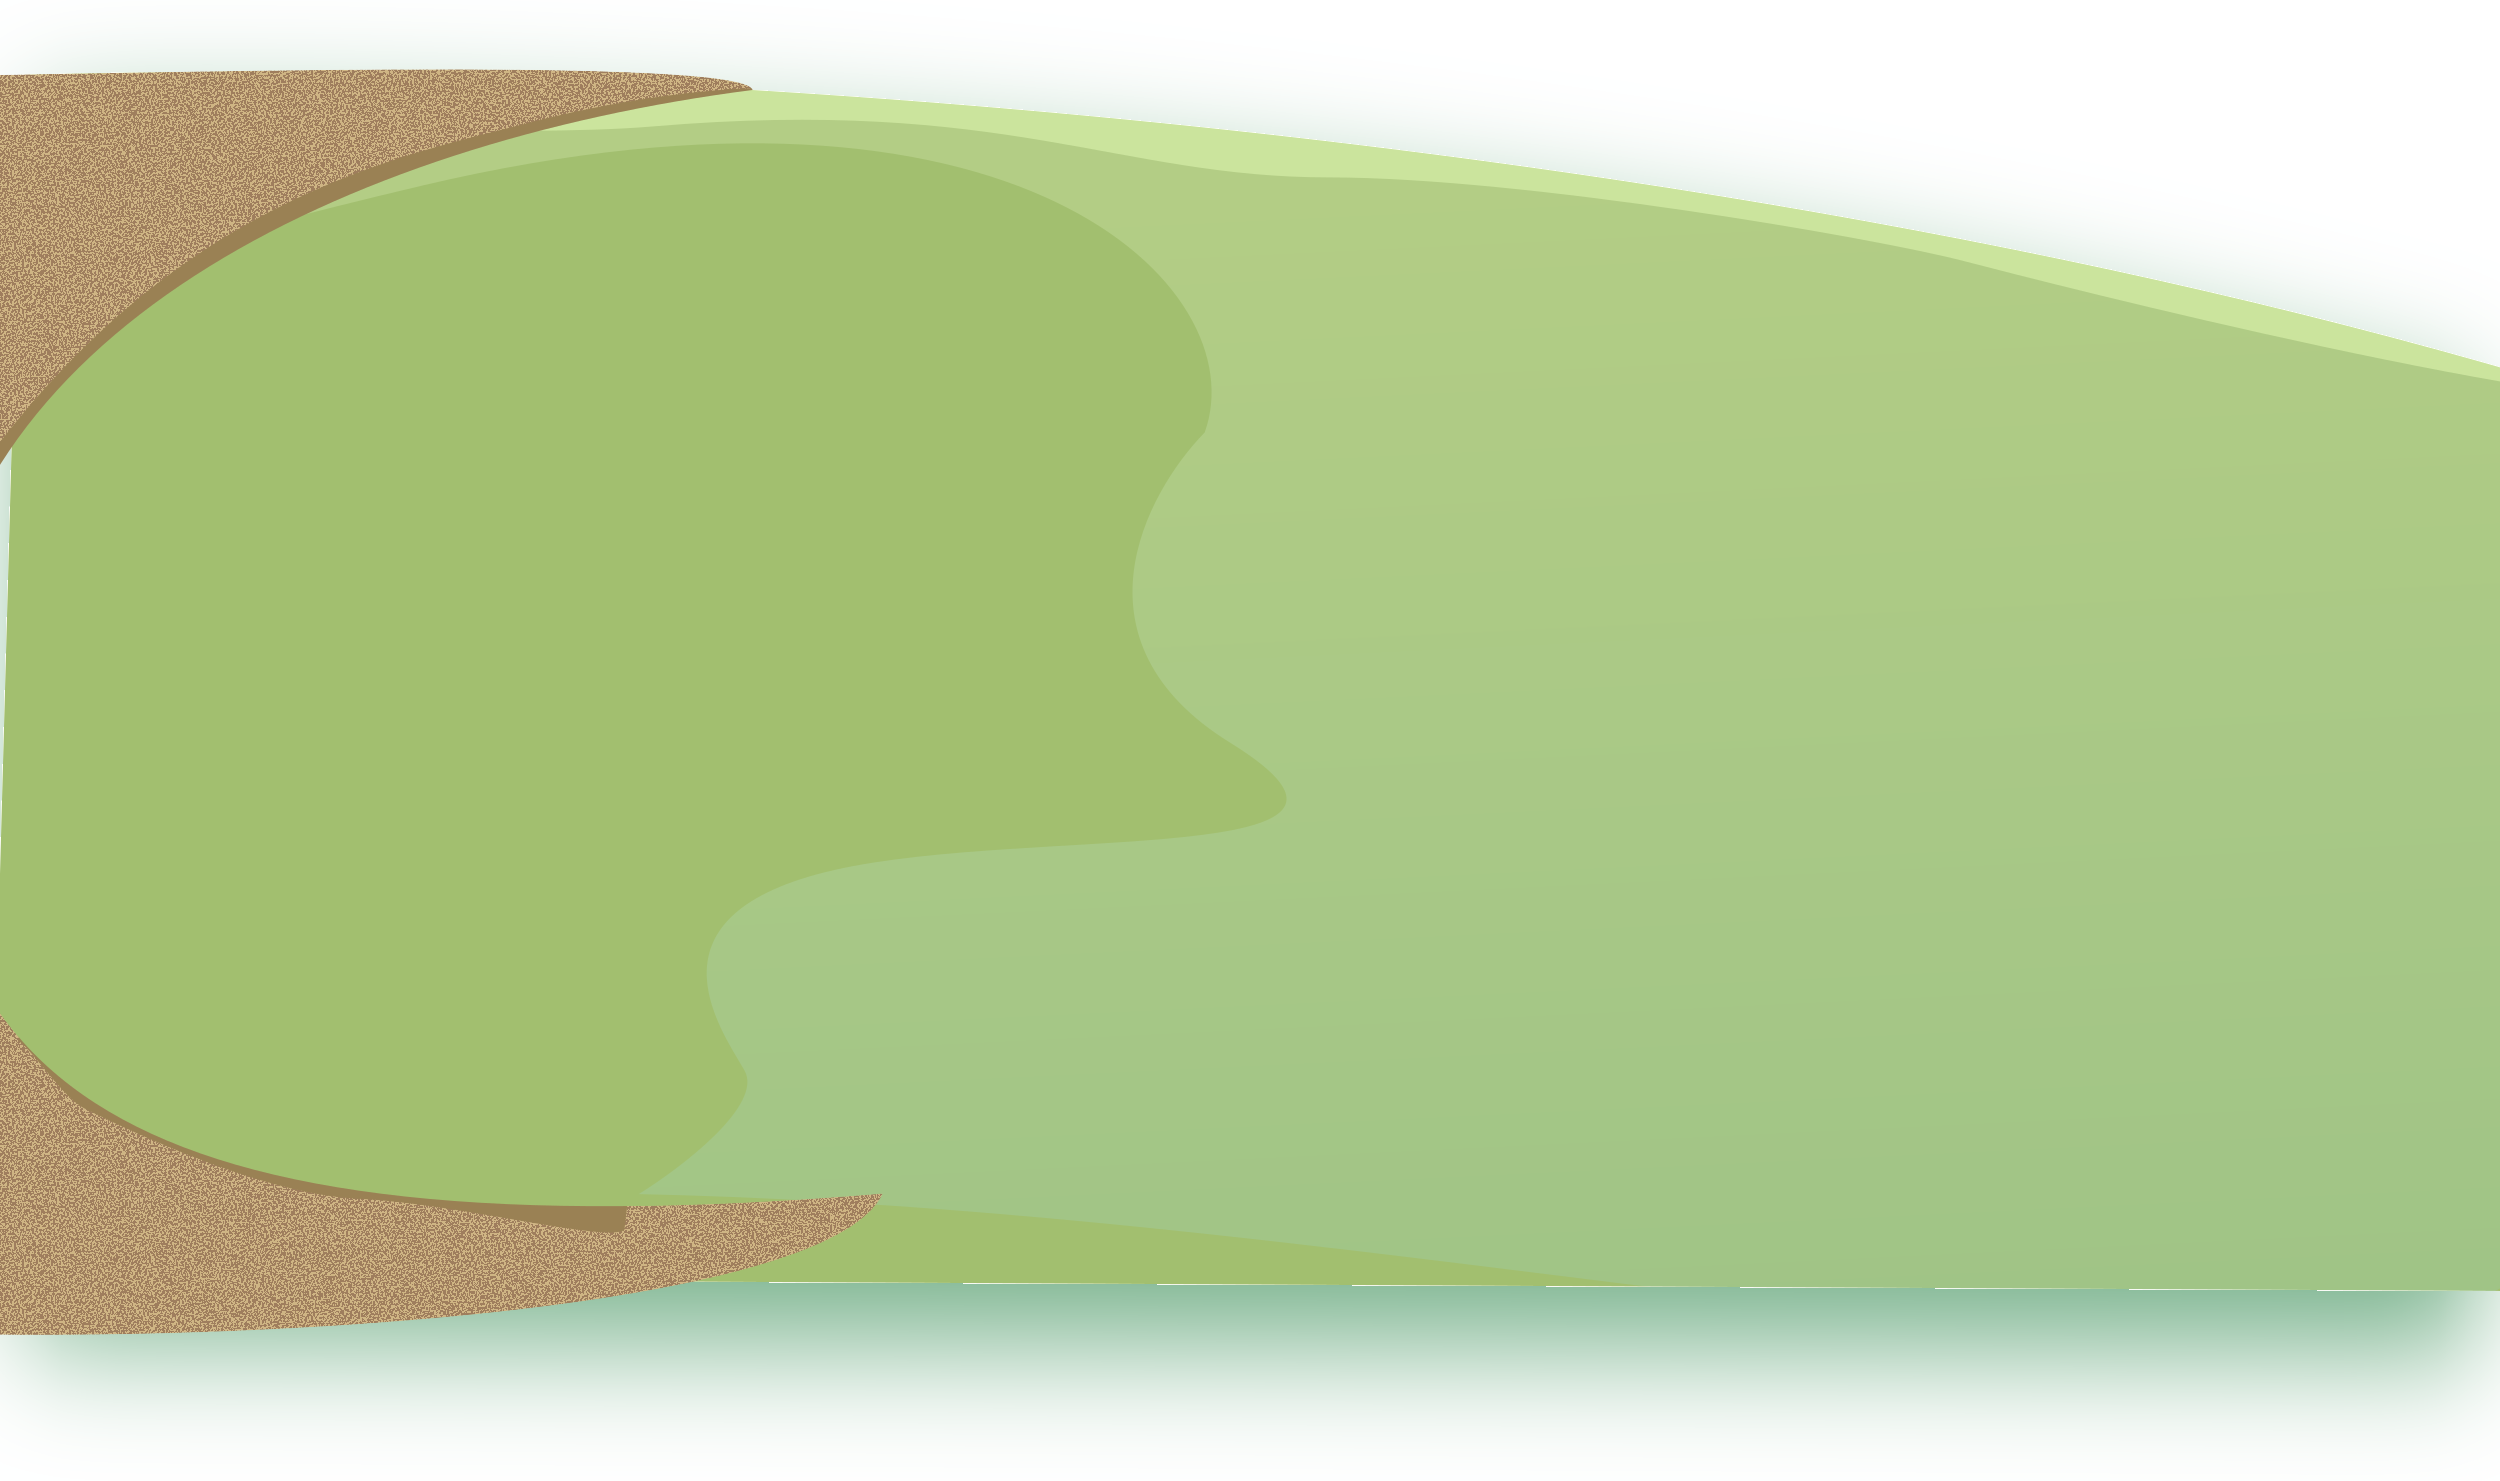
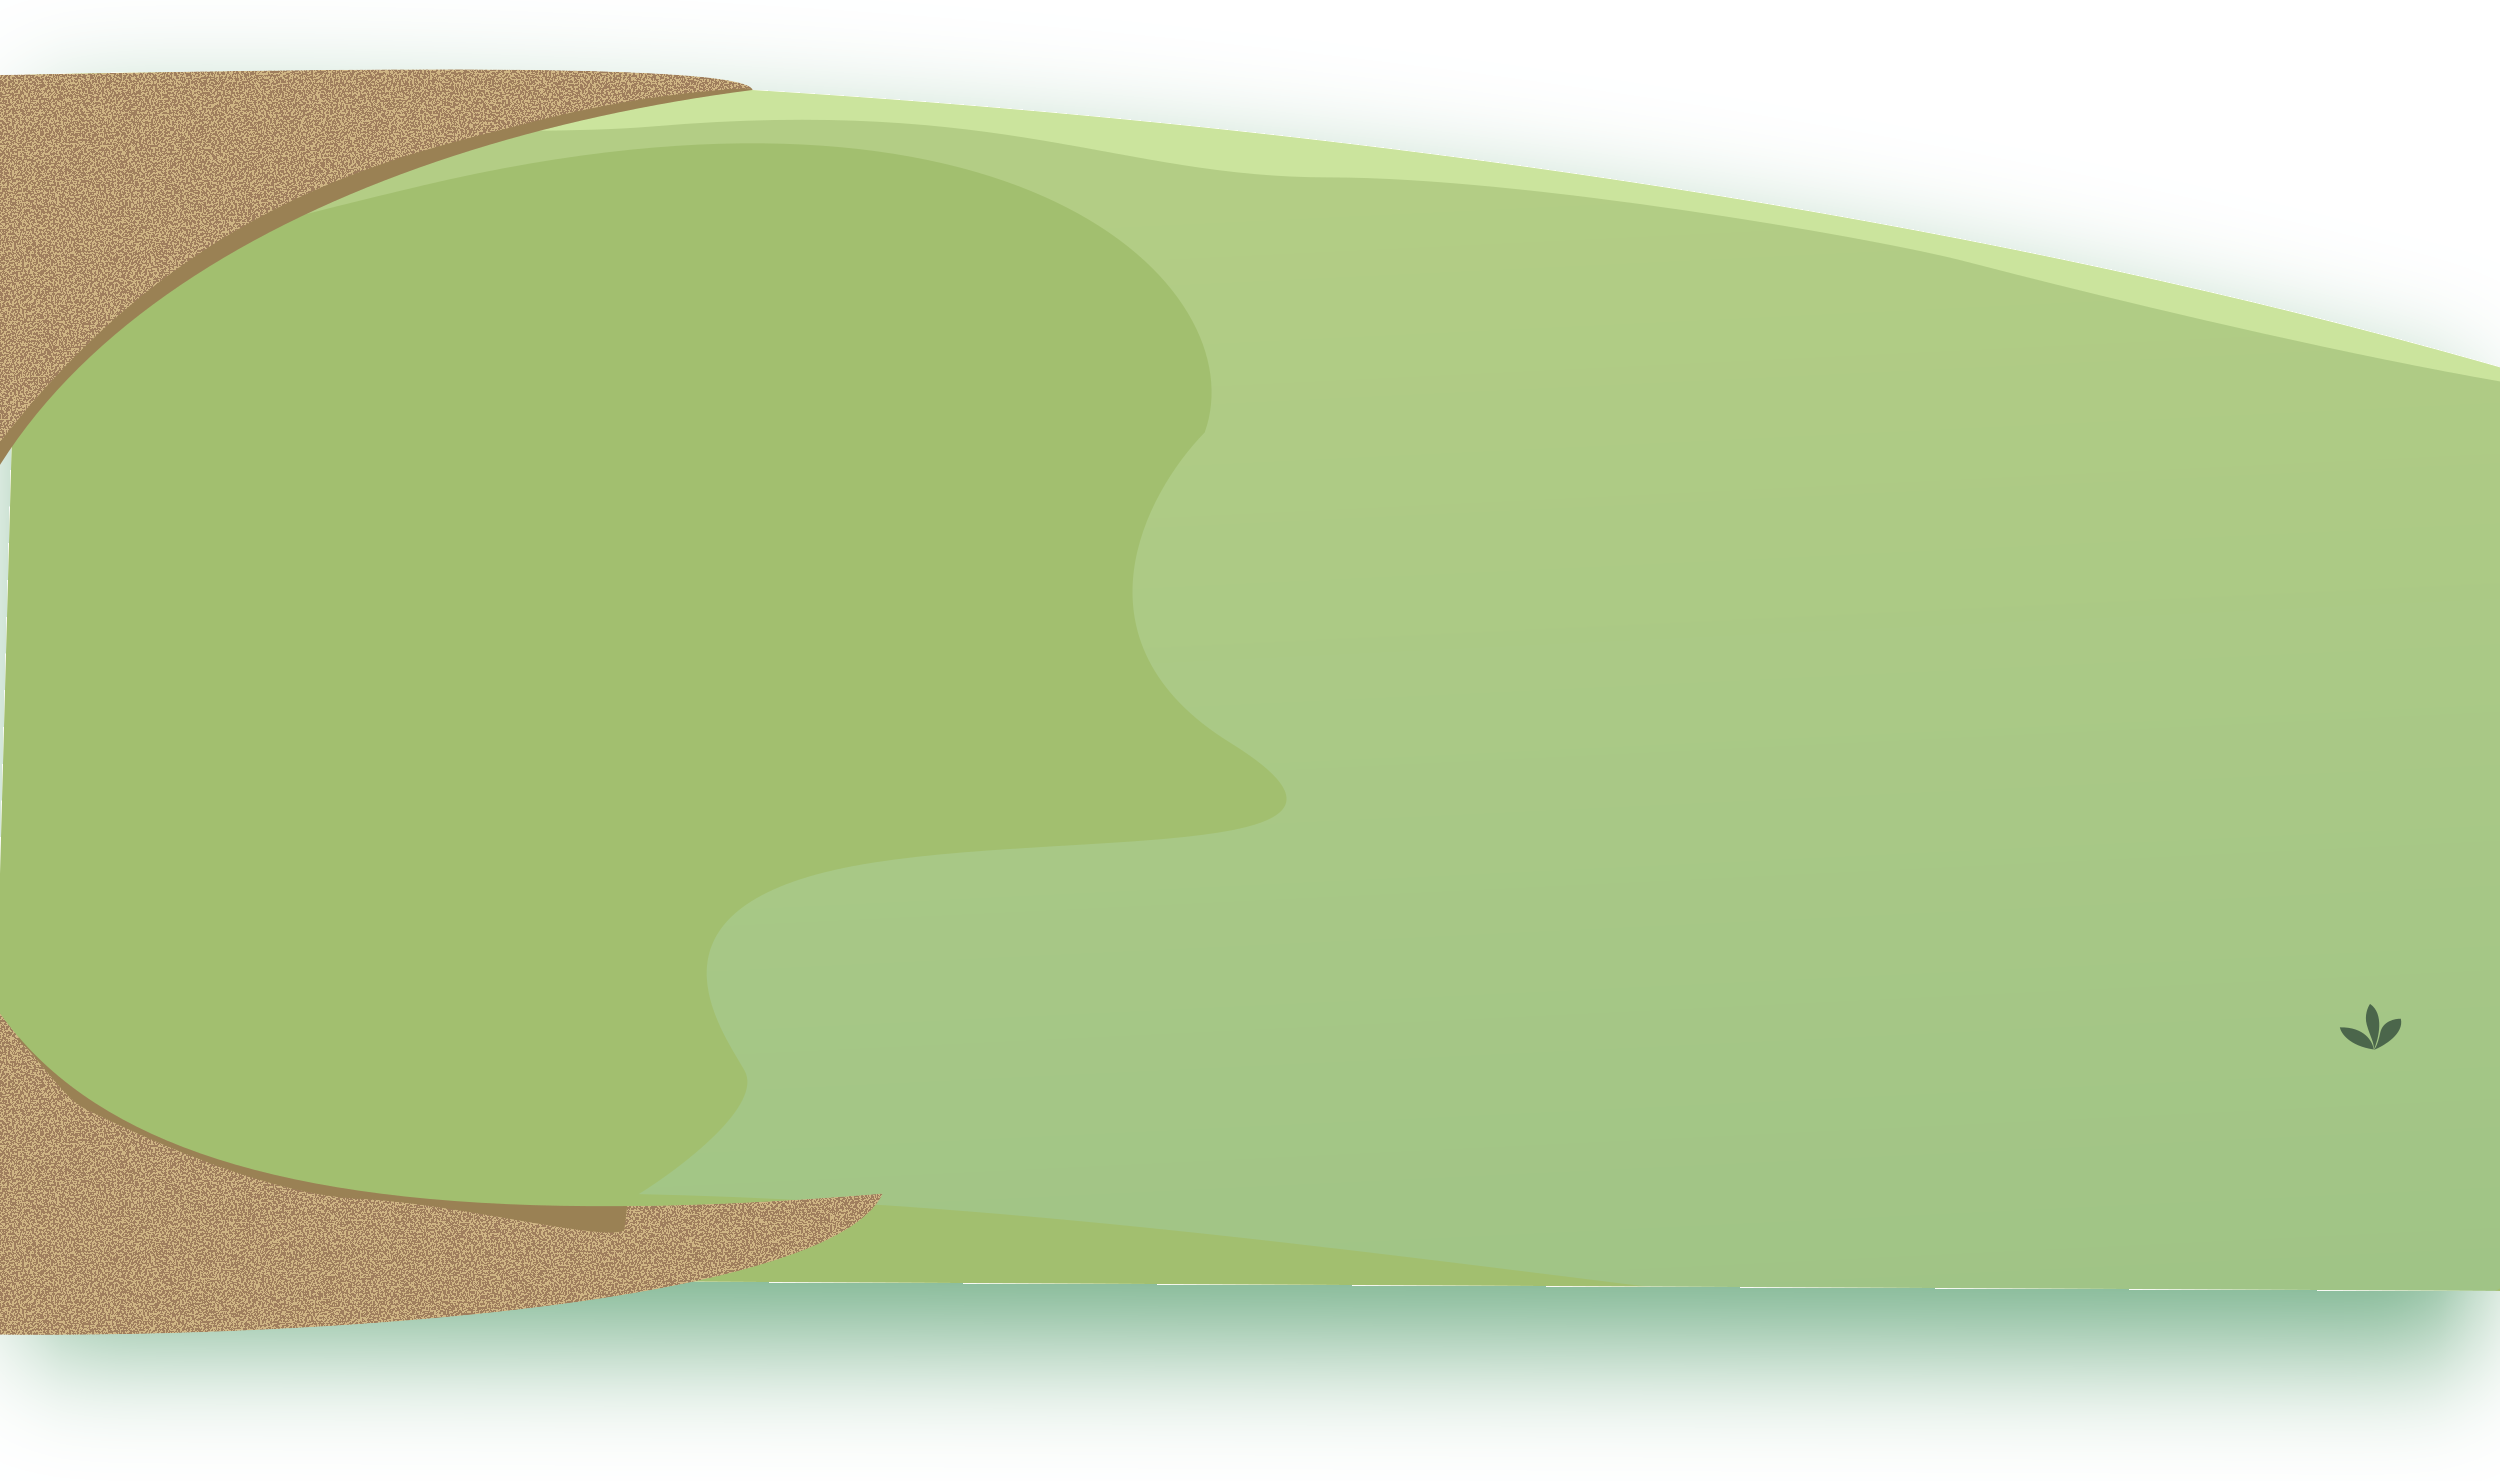
<svg xmlns="http://www.w3.org/2000/svg" width="1920" height="1137" viewBox="0 0 1920 1137" fill="none">
-   <g filter="url(#filter0_d_41_13477)">
-     <mask id="mask0_41_13477" style="mask-type:alpha" maskUnits="userSpaceOnUse" x="-40" y="55" width="2129" height="937">
-       <path d="M2023.5 992L2088.8 334.838C1346.82 83.101 398.241 45.116 16.7 57.591L-39.41 981.384L2023.5 992Z" fill="url(#paint0_linear_41_13477)" />
+   <g filter="url(#filter0_d_42_13483)">
+     <mask id="mask0_42_13483" style="mask-type:alpha" maskUnits="userSpaceOnUse" x="-40" y="55" width="2129" height="937">
+       <path d="M2023.5 992L2088.8 334.838C1346.82 83.101 398.241 45.116 16.7 57.591L-39.41 981.384L2023.5 992Z" fill="url(#paint0_linear_42_13483)" />
    </mask>
-     <g mask="url(#mask0_41_13477)">
+     <g mask="url(#mask0_42_13483)">
      <path d="M2053.92 1012L2088.8 334.838C1346.82 83.101 398.241 45.116 16.7 57.591L-8.992 1001.38L2053.92 1012Z" fill="#A2BF6F" />
-       <path d="M324.789 142.393C-40.448 228.579 -219.181 312.988 -183.251 261.375L91.06 62.986L1688.34 -4.907C1729.96 4.152 1828.91 22.113 1891.69 21.475C1970.15 20.678 1960.54 516.019 1989.95 853.354C2019.37 1190.69 1238.75 932.493 490.519 917.088C523.958 896.31 586.997 848.177 571.65 821.875C552.467 788.998 490.739 702.26 640.885 668.128C791.031 633.997 1102.09 667.667 944.822 570.445C819.004 492.667 879.33 379.143 925.22 332.103C965.019 221.358 781.335 34.661 324.789 142.393Z" fill="url(#paint1_linear_41_13477)" />
+       <path d="M324.789 142.393C-40.448 228.579 -219.181 312.988 -183.251 261.375L91.06 62.986L1688.34 -4.907C1729.96 4.152 1828.91 22.113 1891.69 21.475C1970.15 20.678 1960.54 516.019 1989.95 853.354C2019.37 1190.69 1238.75 932.493 490.519 917.088C523.958 896.31 586.997 848.177 571.65 821.875C552.467 788.998 490.739 702.26 640.885 668.128C791.031 633.997 1102.09 667.667 944.822 570.445C819.004 492.667 879.33 379.143 925.22 332.103C965.019 221.358 781.335 34.661 324.789 142.393Z" fill="url(#paint1_linear_42_13483)" />
      <path d="M112.121 141.243C27.952 184.55 -1.362 155.954 -5.498 136.243L-24.517 14.718L1158.71 44.475L2029.63 243.285L2101.02 311.086C1977.12 320.847 1577.36 218.551 1508.66 200.604C1439.96 182.657 1169.93 136.243 1020.52 136.243C858.023 136.243 772.523 74.086 501.523 97.086C385.477 106.935 217.332 87.109 112.121 141.243Z" fill="#CBE49D" />
    </g>
  </g>
-   <mask id="mask1_41_13477" style="mask-type:alpha" maskUnits="userSpaceOnUse" x="-255" y="53" width="934" height="973">
+   <mask id="mask1_42_13483" style="mask-type:alpha" maskUnits="userSpaceOnUse" x="-255" y="53" width="934" height="973">
    <path d="M578.023 69.086C263.023 109.586 -38.951 256.885 -53.977 525.586C-70.977 829.586 85.023 965.586 678.023 916.586C618.063 1046.07 -279.735 1042.64 -254.477 994.586L-182.977 238.086L-28.477 58.086C186.856 54.253 572.023 45.486 578.023 69.086Z" fill="#CFB584" />
  </mask>
-   <g mask="url(#mask1_41_13477)">
-     <g filter="url(#filter1_n_41_13477)">
+   <g mask="url(#mask1_42_13483)">
+     <g filter="url(#filter1_n_42_13483)">
      <path d="M578.023 69.086C263.023 109.586 -38.951 256.885 -53.977 525.586C-70.977 829.586 85.023 965.586 678.023 916.586C618.063 1046.07 -279.735 1042.64 -254.477 994.586L-182.977 238.086L-28.477 58.086C186.856 54.253 572.023 45.486 578.023 69.086Z" fill="#CFB584" />
    </g>
    <path d="M409.023 93.586C487.423 73.186 558.023 67.753 583.523 67.586L479.523 944.586C465.523 954.586 351.523 924.086 274.023 920.586C196.523 917.086 82.523 860.086 64.523 851.086C48.684 843.166 25.523 807.253 14.523 799.586L-6.977 348.586C143.523 149.086 311.023 119.086 409.023 93.586Z" fill="#9A8154" />
  </g>
+   <path d="M1817.69 787C1815.69 779.8 1818.52 773.333 1820.19 771C1831.39 778.6 1826.85 797.5 1823.19 806C1823.19 800 1820.19 796 1817.69 787Z" fill="#4B664B" />
+   <path d="M1823 806C1822.33 800.167 1816.2 788.6 1797 789C1797.83 793.5 1804.2 803.2 1823 806Z" fill="#4B664B" />
+   <path d="M1827.98 793.262C1829.86 784.175 1839.33 782.234 1843.83 782.399C1846.59 793.833 1831.09 803.184 1823 806.431C1823.88 805.827 1826.11 802.349 1827.98 793.262Z" fill="#4B664B" />
  <defs>
-     <filter id="filter0_d_41_13477" x="-139.41" y="0.52" width="2328.21" height="1136.48" filterUnits="userSpaceOnUse" color-interpolation-filters="sRGB">
+     <filter id="filter0_d_42_13483" x="-139.41" y="0.52" width="2328.21" height="1136.48" filterUnits="userSpaceOnUse" color-interpolation-filters="sRGB">
      <feFlood flood-opacity="0" result="BackgroundImageFix" />
      <feColorMatrix in="SourceAlpha" type="matrix" values="0 0 0 0 0 0 0 0 0 0 0 0 0 0 0 0 0 0 127 0" result="hardAlpha" />
      <feOffset dy="45" />
      <feGaussianBlur stdDeviation="50" />
      <feComposite in2="hardAlpha" operator="out" />
      <feColorMatrix type="matrix" values="0 0 0 0 0.459 0 0 0 0 0.69 0 0 0 0 0.537 0 0 0 1 0" />
-       <feBlend mode="normal" in2="BackgroundImageFix" result="effect1_dropShadow_41_13477" />
-       <feBlend mode="normal" in="SourceGraphic" in2="effect1_dropShadow_41_13477" result="shape" />
+       <feBlend mode="normal" in2="BackgroundImageFix" result="effect1_dropShadow_42_13483" />
+       <feBlend mode="normal" in="SourceGraphic" in2="effect1_dropShadow_42_13483" result="shape" />
    </filter>
-     <filter id="filter1_n_41_13477" x="-255" y="53.281" width="933.023" height="971.928" filterUnits="userSpaceOnUse" color-interpolation-filters="sRGB">
+     <filter id="filter1_n_42_13483" x="-255" y="53.281" width="933.023" height="971.928" filterUnits="userSpaceOnUse" color-interpolation-filters="sRGB">
      <feFlood flood-opacity="0" result="BackgroundImageFix" />
      <feBlend mode="normal" in="SourceGraphic" in2="BackgroundImageFix" result="shape" />
      <feTurbulence type="fractalNoise" baseFrequency="0.667 0.667" stitchTiles="stitch" numOctaves="3" result="noise" seed="4297" />
      <feColorMatrix in="noise" type="luminanceToAlpha" result="alphaNoise" />
      <feComponentTransfer in="alphaNoise" result="coloredNoise1">
        <feFuncA type="discrete" tableValues="1 1 1 1 1 1 1 1 1 1 1 1 1 1 1 1 1 1 1 1 1 1 1 1 1 1 1 1 1 1 1 1 1 1 1 1 1 1 1 1 1 1 1 1 1 1 1 1 1 1 1 0 0 0 0 0 0 0 0 0 0 0 0 0 0 0 0 0 0 0 0 0 0 0 0 0 0 0 0 0 0 0 0 0 0 0 0 0 0 0 0 0 0 0 0 0 0 0 0 0 " />
      </feComponentTransfer>
      <feComposite operator="in" in2="shape" in="coloredNoise1" result="noise1Clipped" />
      <feFlood flood-color="#9F7E5D" result="color1Flood" />
      <feComposite operator="in" in2="noise1Clipped" in="color1Flood" result="color1" />
-       <feMerge result="effect1_noise_41_13477">
+       <feMerge result="effect1_noise_42_13483">
        <feMergeNode in="shape" />
        <feMergeNode in="color1" />
      </feMerge>
    </filter>
-     <linearGradient id="paint0_linear_41_13477" x1="1027.96" y1="87.941" x2="988.478" y2="1708.25" gradientUnits="userSpaceOnUse">
+     <linearGradient id="paint0_linear_42_13483" x1="1027.96" y1="87.941" x2="988.478" y2="1708.25" gradientUnits="userSpaceOnUse">
      <stop stop-color="#D1E9A6" />
      <stop offset="0.091" stop-color="#A2BF6F" />
      <stop offset="0.763" stop-color="#69A87E" />
    </linearGradient>
-     <linearGradient id="paint1_linear_41_13477" x1="1028.45" y1="143.448" x2="1166.17" y2="3010.24" gradientUnits="userSpaceOnUse">
+     <linearGradient id="paint1_linear_42_13483" x1="1028.45" y1="143.448" x2="1166.17" y2="3010.24" gradientUnits="userSpaceOnUse">
      <stop stop-color="#B3CD85" />
      <stop offset="1" stop-color="#75B089" />
    </linearGradient>
  </defs>
</svg>
